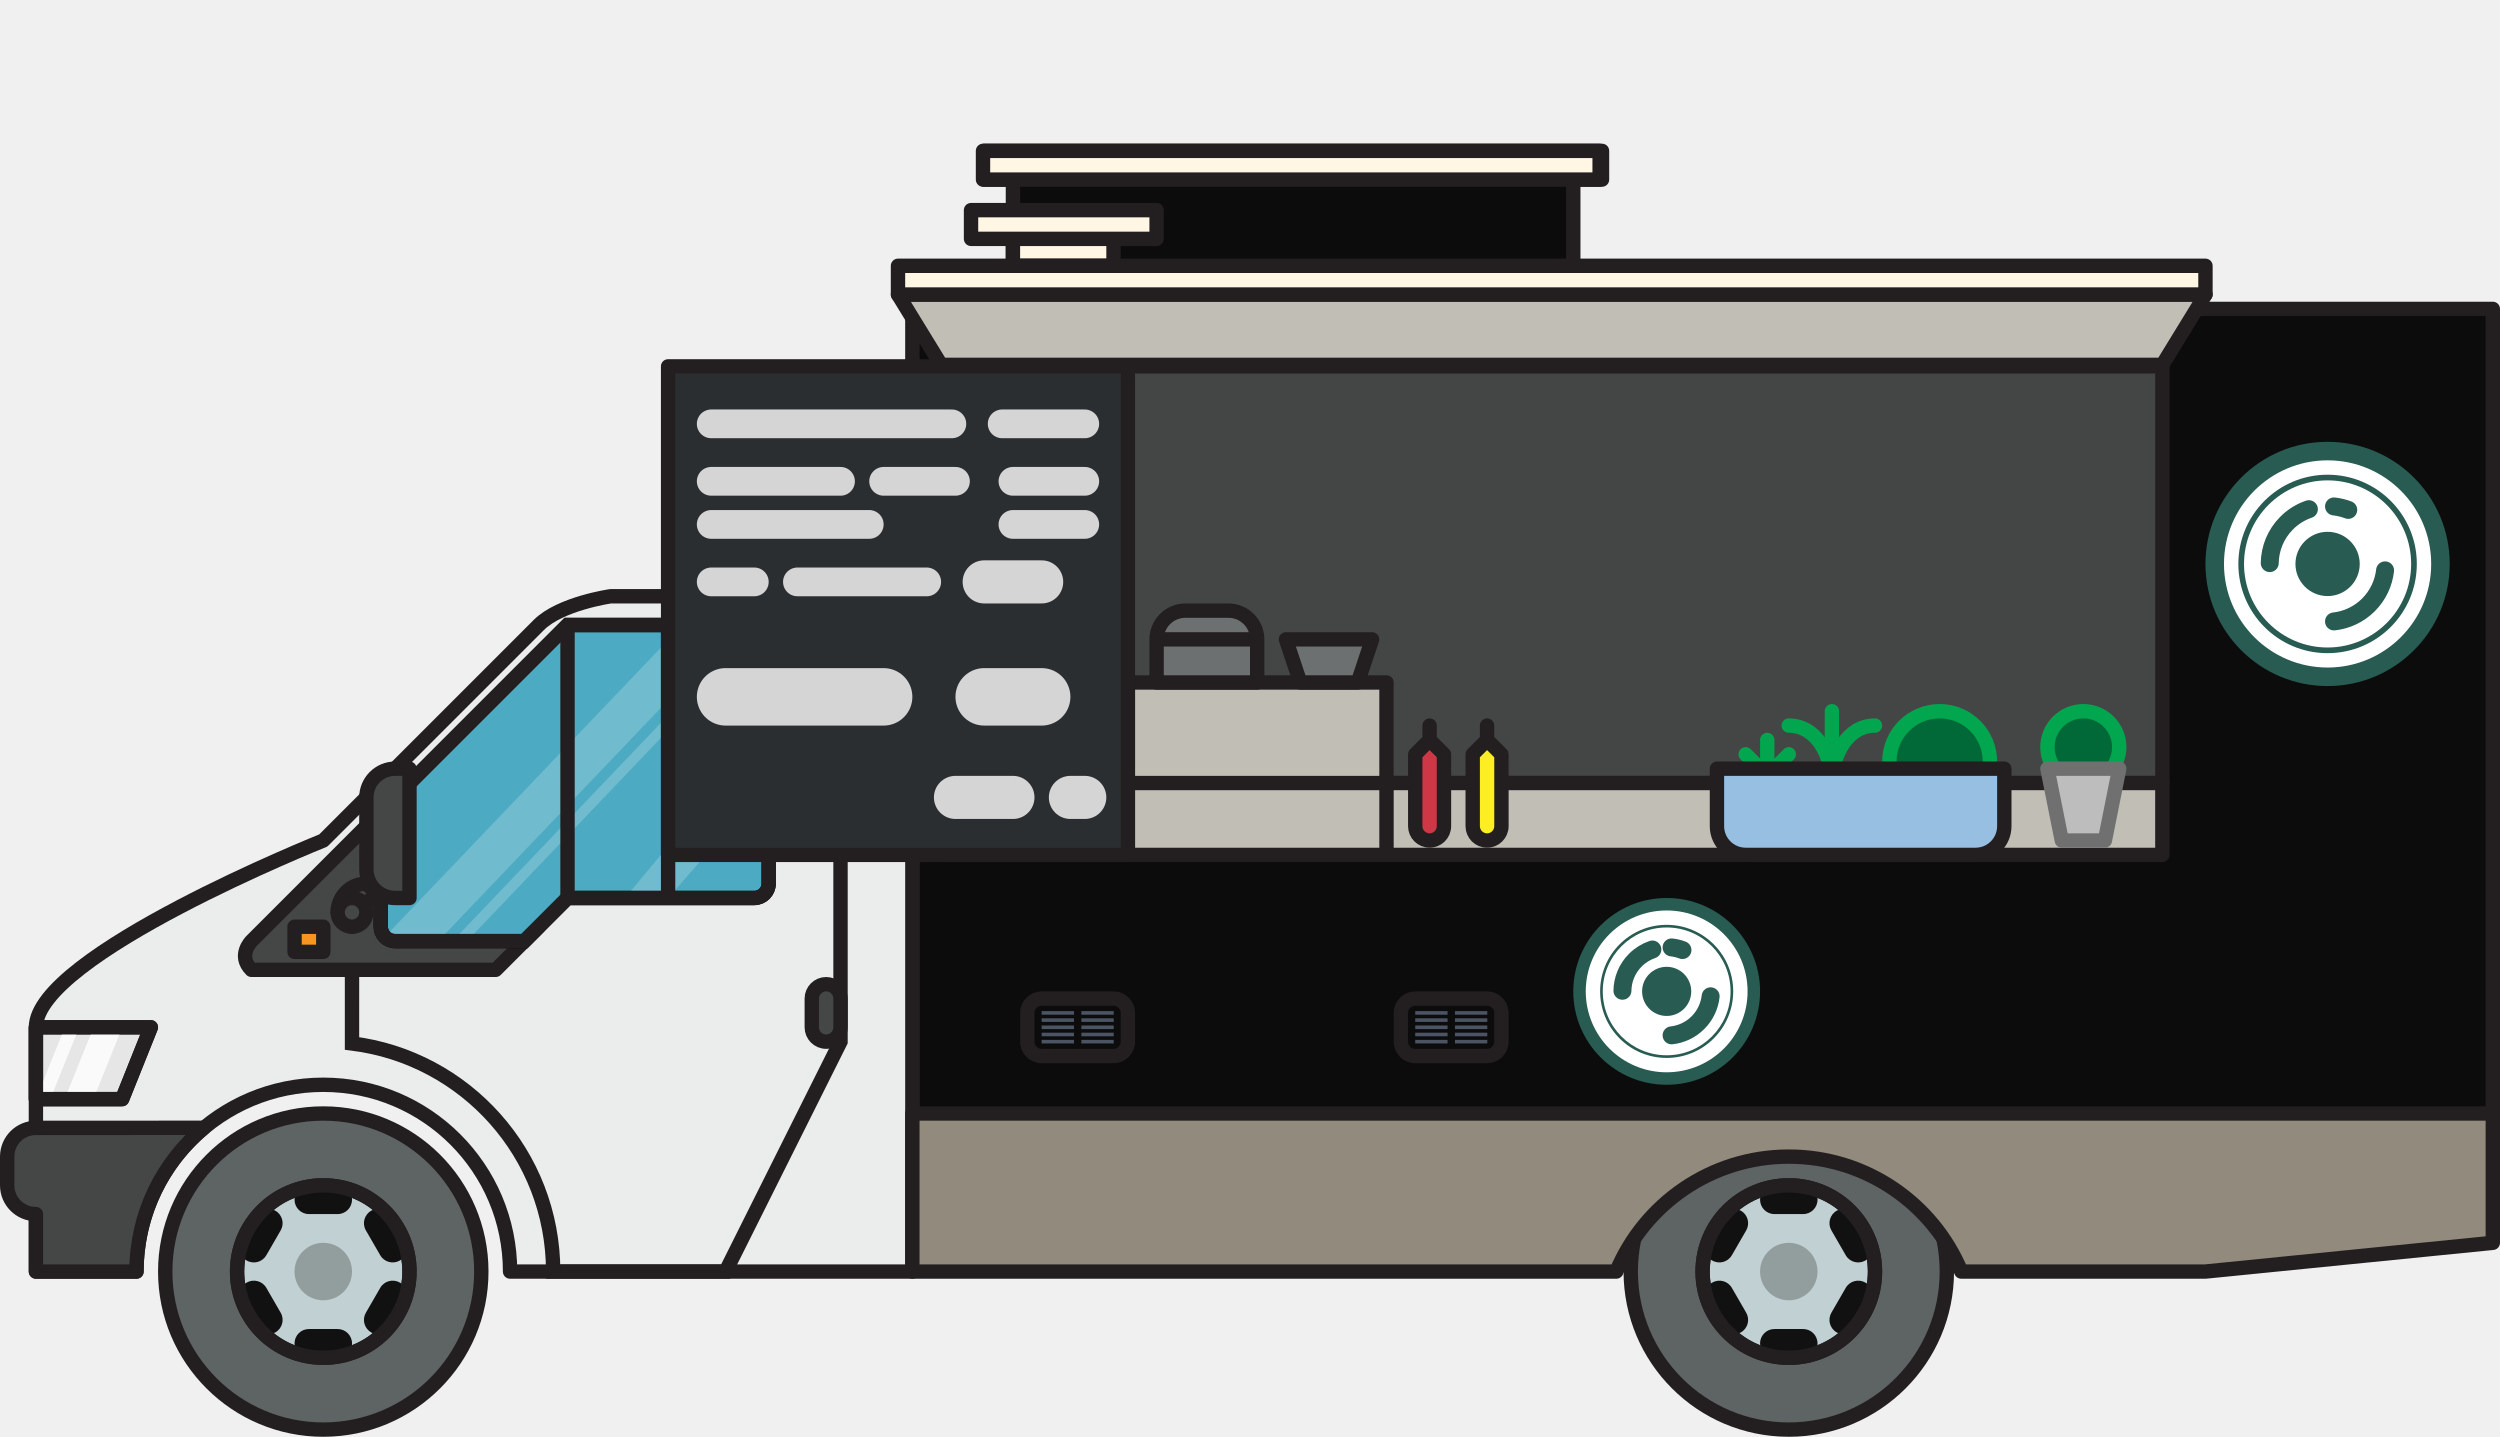
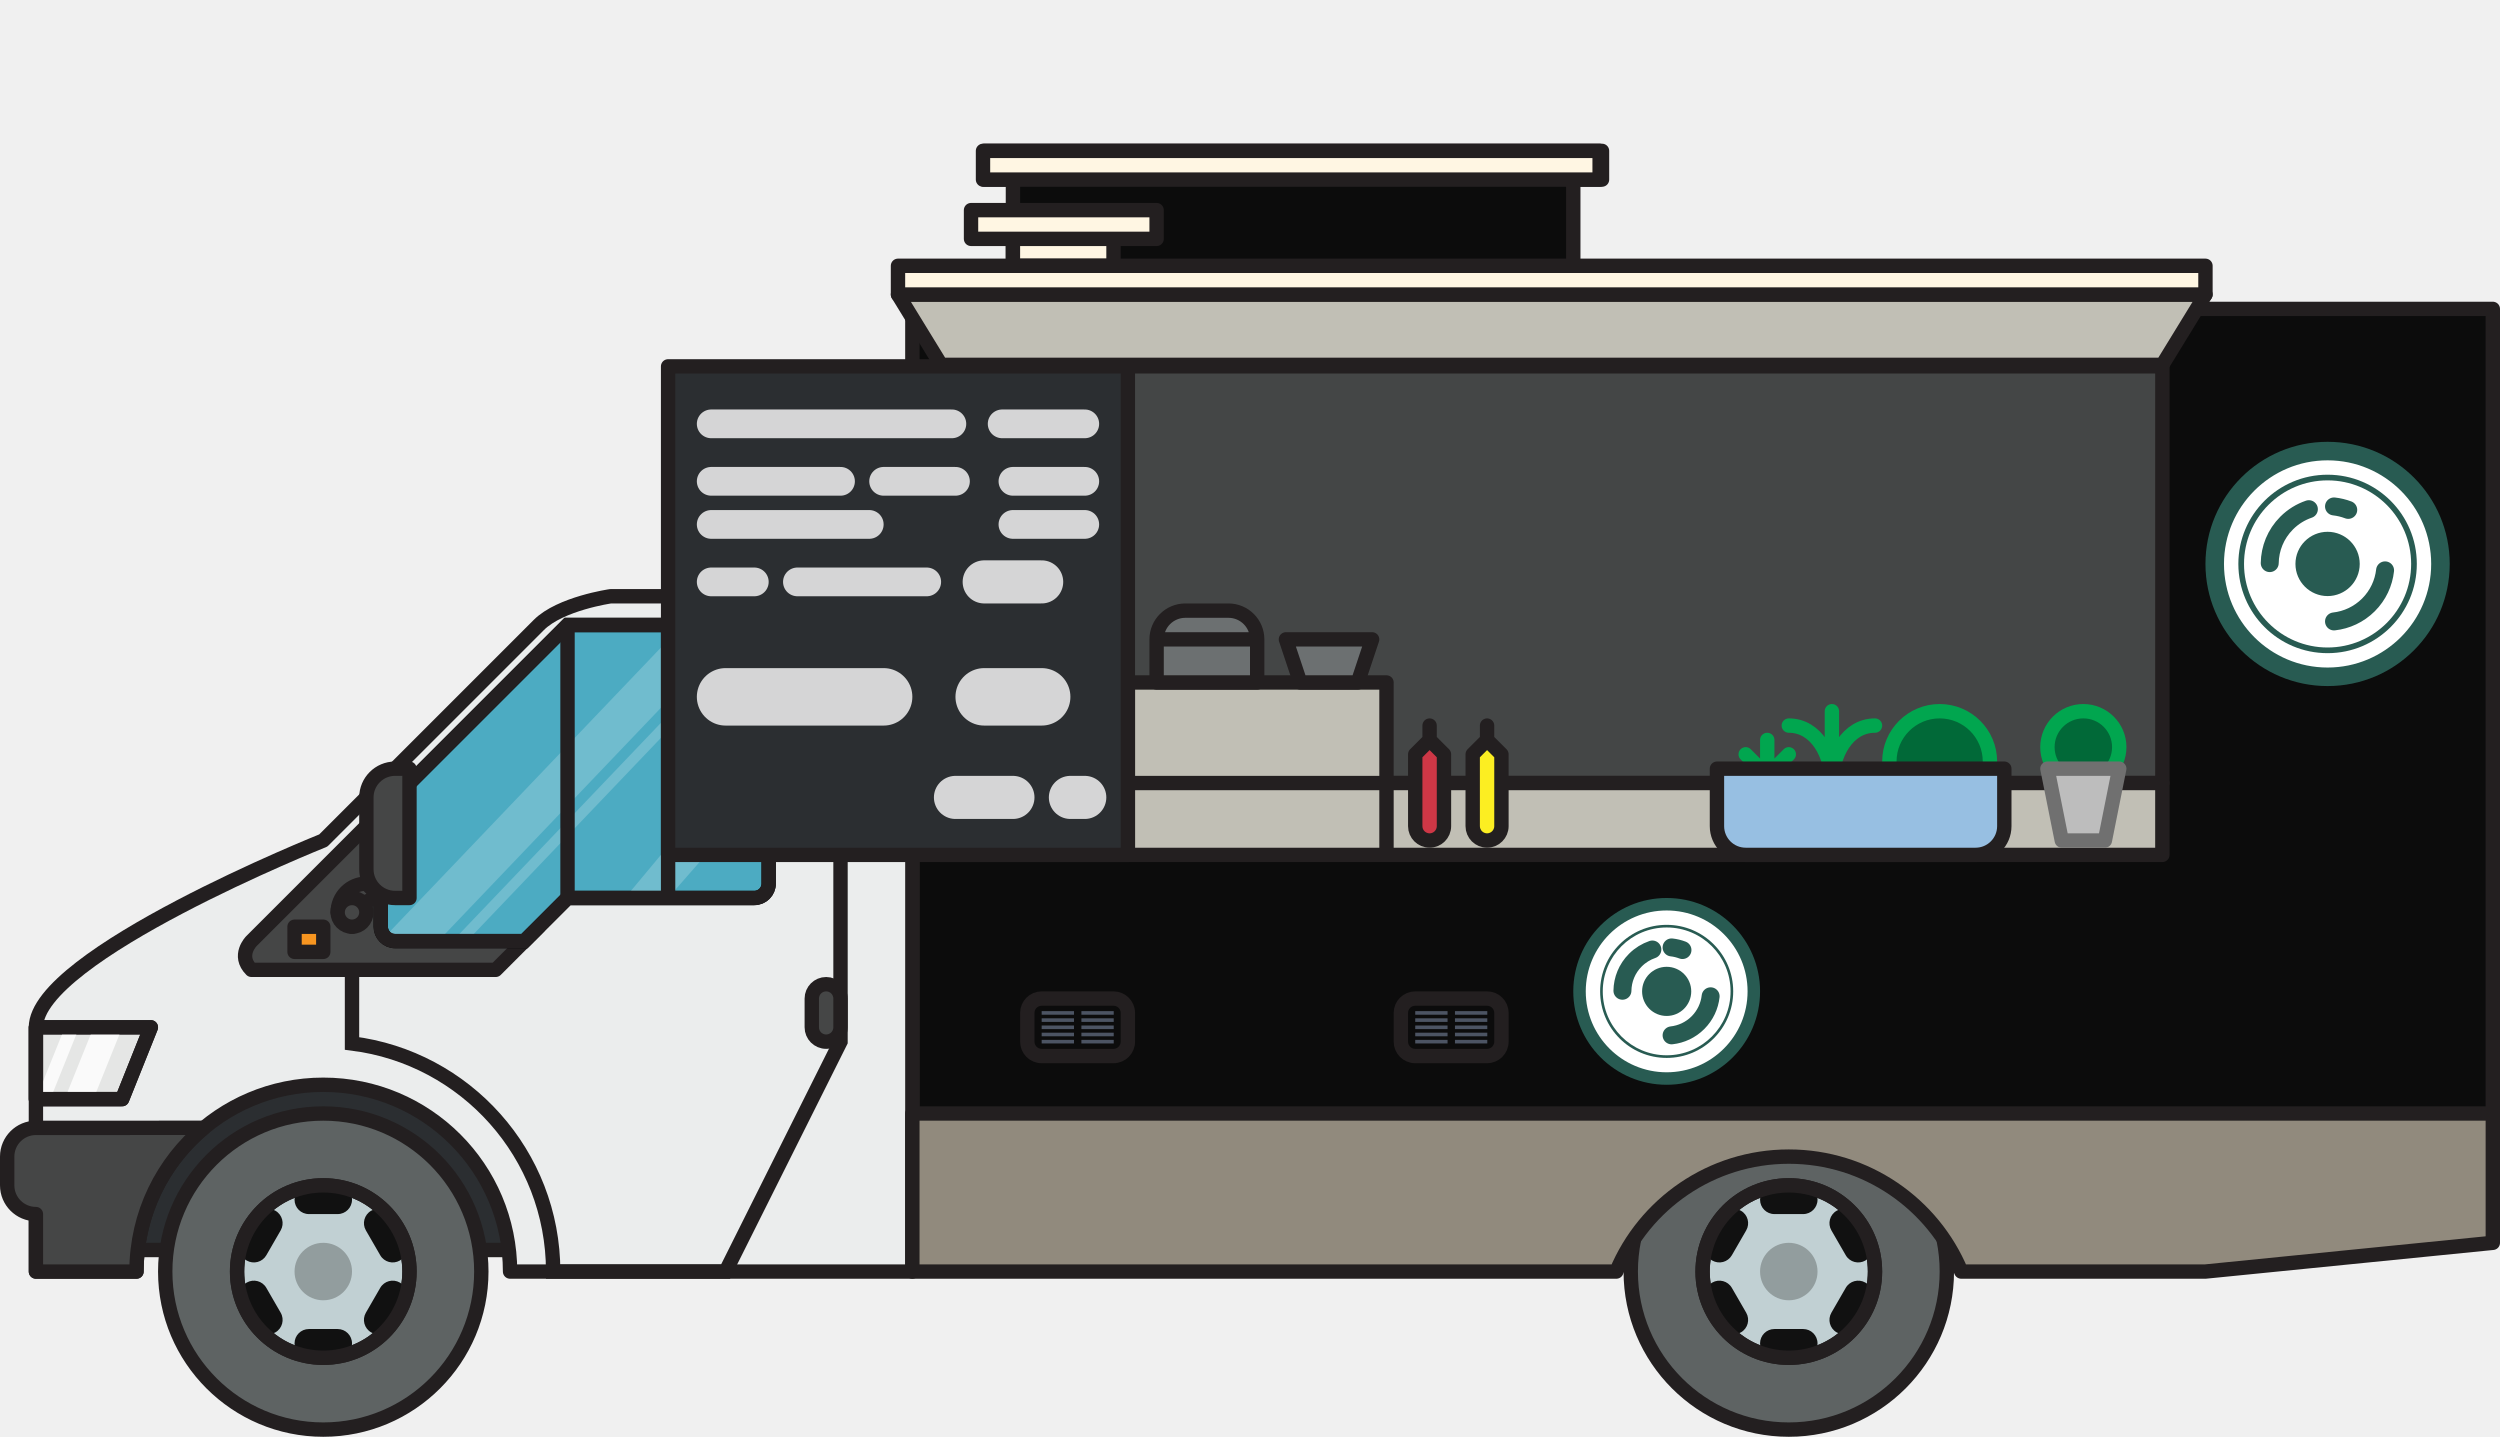
<svg xmlns="http://www.w3.org/2000/svg" width="696" height="400" viewBox="0 0 696 400">
-   <circle fill="#5E6363" stroke="#231F20" stroke-width="4" stroke-miterlimit="10" cx="498" cy="354" r="44" />
-   <circle fill="#C1D0D3" stroke="#231F20" stroke-width="4" stroke-miterlimit="10" cx="498" cy="354" r="24" />
-   <circle fill="#929D9E" cx="498" cy="354" r="8" />
-   <g fill="#111">
-     <path d="M476.68 357.072c1.914-1.105 4.36-.45 5.465 1.463l4 6.928c1.104 1.914.45 4.36-1.464 5.465-1.912 1.104-4.36.45-5.464-1.465l-4-6.928c-1.105-1.912-.448-4.36 1.465-5.463zM511.32 337.072c1.914-1.105 4.36-.45 5.465 1.463l4 6.928c1.104 1.914.45 4.36-1.464 5.467-1.912 1.103-4.36.447-5.463-1.467l-4-6.928c-1.105-1.912-.45-4.36 1.464-5.463z" />
+   <path fill="#2B2E31" stroke="#231F20" stroke-width="4" stroke-linecap="round" stroke-linejoin="round" stroke-miterlimit="10" d="M24 296h132v52H24v-52z" />
+   <g class="wheel">
+     <circle fill="#5E6363" stroke="#231F20" stroke-width="4" stroke-miterlimit="10" cx="90" cy="354" r="44" />
+     <circle fill="#C1D0D3" stroke="#231F20" stroke-width="4" stroke-miterlimit="10" cx="90" cy="354" r="24" />
+     <circle fill="#929D9E" cx="90" cy="354" r="8" />
+     <path fill="#111" d="M68.68 357.072c1.914-1.105 4.36-.45 5.465 1.463l4 6.928c1.104 1.914.45 4.36-1.464 5.465-1.91 1.104-4.36.45-5.463-1.465l-4-6.928c-1.105-1.912-.448-4.36 1.465-5.463h-.002zm34.64-20c1.914-1.105 4.36-.45 5.465 1.463l4 6.928c1.104 1.914.45 4.36-1.464 5.467-1.91 1.104-4.36.447-5.462-1.467l-4-6.928c-1.105-1.912-.45-4.36 1.464-5.463h-.002zM76.68 337.072c1.914 1.104 2.568 3.55 1.465 5.464l-4 6.928c-1.105 1.913-3.55 2.57-5.465 1.466-1.912-1.105-2.568-3.554-1.464-5.467l4-6.928c1.104-1.913 3.552-2.568 5.464-1.465v.002zm34.64 20c1.914 1.104 2.57 3.55 1.465 5.464l-4 6.928c-1.104 1.913-3.55 2.57-5.465 1.466-1.912-1.105-2.568-3.554-1.463-5.467l4-6.928c1.104-1.913 3.55-2.568 5.463-1.465v.002zM98 334c0 2.21-1.79 4-4 4h-8c-2.21 0-4-1.79-4-4s1.79-4 4-4h8c2.21 0 4 1.79 4 4zm0 40c0 2.21-1.79 4-4 4h-8c-2.21 0-4-1.79-4-4s1.79-4 4-4h8c2.21 0 4 1.79 4 4z" />
+     <circle fill="none" stroke="#231F20" stroke-width="4" stroke-miterlimit="10" cx="90" cy="354" r="24" />
  </g>
-   <g fill="#111">
-     <path d="M484.68 337.072c1.914 1.104 2.568 3.55 1.465 5.464l-4 6.928c-1.105 1.913-3.55 2.57-5.465 1.465-1.912-1.105-2.568-3.553-1.464-5.466l4-6.928c1.104-1.913 3.552-2.568 5.464-1.464zM519.32 357.072c1.914 1.104 2.57 3.55 1.465 5.464l-4 6.928c-1.104 1.913-3.55 2.57-5.465 1.465-1.912-1.105-2.568-3.553-1.463-5.466l4-6.928c1.104-1.913 3.55-2.568 5.463-1.464z" />
+   <g class="wheel">
+     <circle fill="#5E6363" stroke="#231F20" stroke-width="4" stroke-miterlimit="10" cx="498" cy="354" r="44" />
+     <circle fill="#C1D0D3" stroke="#231F20" stroke-width="4" stroke-miterlimit="10" cx="498" cy="354" r="24" />
+     <circle fill="#929D9E" cx="498" cy="354" r="8" />
+     <path fill="#111" d="M476.68 357.072c1.914-1.105 4.36-.45 5.465 1.463l4 6.928c1.104 1.914.45 4.36-1.464 5.465-1.91 1.104-4.358.45-5.463-1.465l-4-6.928c-1.104-1.912-.448-4.36 1.465-5.463h-.002zm34.64-20c1.914-1.105 4.36-.45 5.465 1.463l4 6.928c1.104 1.914.45 4.36-1.464 5.467-1.91 1.104-4.36.447-5.462-1.467l-4-6.928c-1.105-1.912-.45-4.36 1.464-5.463h-.002zM484.68 337.072c1.914 1.104 2.568 3.55 1.465 5.464l-4 6.928c-1.104 1.913-3.55 2.57-5.465 1.466-1.912-1.105-2.567-3.554-1.464-5.467l4-6.928c1.104-1.913 3.552-2.568 5.464-1.465v.002zm34.64 20c1.914 1.104 2.57 3.55 1.465 5.464l-4 6.928c-1.104 1.913-3.55 2.57-5.465 1.466-1.912-1.105-2.568-3.554-1.463-5.467l4-6.928c1.104-1.913 3.55-2.568 5.463-1.465v.002zM506 334c0 2.21-1.79 4-4 4h-8c-2.21 0-4-1.79-4-4s1.79-4 4-4h8c2.21 0 4 1.79 4 4zm0 40c0 2.21-1.79 4-4 4h-8c-2.21 0-4-1.79-4-4s1.79-4 4-4h8c2.21 0 4 1.79 4 4z" />
+     <circle fill="none" stroke="#231F20" stroke-width="4" stroke-miterlimit="10" cx="498" cy="354" r="24" />
  </g>
-   <g fill="#111">
-     <path d="M506 334c0 2.21-1.79 4-4 4h-8c-2.21 0-4-1.79-4-4s1.79-4 4-4h8c2.21 0 4 1.79 4 4zM506 374c0 2.21-1.79 4-4 4h-8c-2.21 0-4-1.79-4-4s1.79-4 4-4h8c2.21 0 4 1.79 4 4z" />
-   </g>
-   <circle fill="none" stroke="#231F20" stroke-width="4" stroke-miterlimit="10" cx="498" cy="354" r="24" />
  <path fill="none" stroke="#B9529F" stroke-width="4" stroke-linecap="round" stroke-linejoin="round" stroke-miterlimit="10" d="M254 170" />
-   <path fill="#0C0C0C" stroke="#231F20" stroke-width="4" stroke-linecap="round" stroke-linejoin="round" stroke-miterlimit="10" d="M254 86v232h440V86H438V50h8v-8H274v8h8v36z" />
+   <path fill="#0C0C0C" stroke="#231F20" stroke-width="4" stroke-linecap="round" stroke-linejoin="round" stroke-miterlimit="10" d="M254 86v232h440V86H438V50h8v-8H274v8h8v36h-28z" />
  <path fill="#EBEDED" stroke="#231F20" stroke-width="4" stroke-linecap="round" stroke-linejoin="round" stroke-miterlimit="10" d="M170 166s-14 2-20 8l-60 60s-80 32-80 52v68h28c0-28.72 23.28-52 52-52s52 23.28 52 52h112V166h-84z" />
  <path fill="#918A7D" stroke="#231F20" stroke-width="4" stroke-linecap="round" stroke-linejoin="round" stroke-miterlimit="10" d="M254 310v44h195.99c7.838-18.79 26.38-32 48.01-32s40.172 13.21 48.01 32H614l80-8v-36H254z" />
-   <path fill="#FFF6E3" stroke="#231F20" stroke-width="4" stroke-linecap="round" stroke-linejoin="round" stroke-miterlimit="10" d="M273.667 42h171.666v8H273.667zM310 74v-8h-28v8h28" />
-   <path fill="#FFF6E3" stroke="#231F20" stroke-width="4" stroke-linecap="round" stroke-linejoin="round" stroke-miterlimit="10" d="M270.334 58.5H322v8h-51.666z" />
-   <path fill="#C1BFB5" stroke="#231F20" stroke-width="4" stroke-linecap="round" stroke-linejoin="round" stroke-miterlimit="10" d="M602 101.575L614 82H250l12 19.575z" />
-   <path fill="#FFF6E3" stroke="#231F20" stroke-width="4" stroke-linecap="round" stroke-linejoin="round" stroke-miterlimit="10" d="M250 74h364v8H250z" />
-   <path fill="#444646" stroke="#231F20" stroke-width="4" stroke-linecap="round" stroke-linejoin="round" stroke-miterlimit="10" d="M262 102h340v116H262z" />
+   <path fill="#FFF6E3" stroke="#231F20" stroke-width="4" stroke-linecap="round" stroke-linejoin="round" stroke-miterlimit="10" d="M273.667 42h171.666v8H273.667v-8zM310 74v-8h-28v8h28" />
+   <path fill="#FFF6E3" stroke="#231F20" stroke-width="4" stroke-linecap="round" stroke-linejoin="round" stroke-miterlimit="10" d="M270.334 58.5H322v8h-51.666v-8z" />
+   <path fill="#C1BFB5" stroke="#231F20" stroke-width="4" stroke-linecap="round" stroke-linejoin="round" stroke-miterlimit="10" d="M602 101.575L614 82H250l12 19.575h340z" />
+   <path fill="#FFF6E3" stroke="#231F20" stroke-width="4" stroke-linecap="round" stroke-linejoin="round" stroke-miterlimit="10" d="M250 74h364v8H250v-8z" />
+   <path fill="#444646" stroke="#231F20" stroke-width="4" stroke-linecap="round" stroke-linejoin="round" stroke-miterlimit="10" d="M262 102h340v116H262V102z" />
  <path fill="#FFF6E3" stroke="#231F20" stroke-width="4" stroke-miterlimit="10" d="M550 154" />
  <path fill="#C1BFB5" stroke="#231F20" stroke-width="4" stroke-linecap="round" stroke-linejoin="round" stroke-miterlimit="10" d="M578 194" />
-   <circle fill="#5E6363" stroke="#231F20" stroke-width="4" stroke-miterlimit="10" cx="90" cy="354" r="44" />
-   <circle fill="#C1D0D3" stroke="#231F20" stroke-width="4" stroke-miterlimit="10" cx="90" cy="354" r="24" />
-   <circle fill="#929D9E" cx="90" cy="354" r="8" />
-   <g fill="#111">
-     <path d="M68.68 357.072c1.914-1.105 4.36-.45 5.465 1.463l4 6.928c1.104 1.914.45 4.36-1.464 5.465-1.912 1.104-4.36.45-5.464-1.465l-4-6.928c-1.105-1.912-.448-4.36 1.465-5.463zM103.32 337.072c1.914-1.105 4.36-.45 5.465 1.463l4 6.928c1.104 1.914.45 4.36-1.464 5.467-1.912 1.103-4.36.447-5.463-1.467l-4-6.928c-1.105-1.912-.45-4.36 1.464-5.463z" />
-   </g>
-   <g fill="#111">
-     <path d="M76.68 337.072c1.914 1.104 2.568 3.55 1.465 5.464l-4 6.928c-1.105 1.913-3.55 2.57-5.465 1.465-1.912-1.105-2.568-3.553-1.464-5.466l4-6.928c1.104-1.913 3.552-2.568 5.464-1.464zM111.32 357.072c1.914 1.104 2.57 3.55 1.465 5.464l-4 6.928c-1.104 1.913-3.55 2.57-5.465 1.465-1.912-1.105-2.568-3.553-1.463-5.466l4-6.928c1.104-1.913 3.55-2.568 5.463-1.464z" />
-   </g>
-   <g fill="#111">
-     <path d="M98 334c0 2.21-1.79 4-4 4h-8c-2.21 0-4-1.79-4-4s1.79-4 4-4h8c2.21 0 4 1.79 4 4zM98 374c0 2.21-1.79 4-4 4h-8c-2.21 0-4-1.79-4-4s1.79-4 4-4h8c2.21 0 4 1.79 4 4z" />
-   </g>
-   <circle fill="none" stroke="#231F20" stroke-width="4" stroke-miterlimit="10" cx="90" cy="354" r="24" />
-   <path fill="#C1BFB5" stroke="#231F20" stroke-width="4" stroke-linecap="round" stroke-linejoin="round" stroke-miterlimit="10" d="M314 190h72v48h-72zM262 218h340v20H262z" />
-   <path fill="#E5E6E5" stroke="#231F20" stroke-width="4" stroke-linecap="round" stroke-linejoin="round" stroke-miterlimit="10" d="M10 306h24l8-20H10z" />
-   <path fill="#454646" stroke="#231F20" stroke-width="4" stroke-linecap="round" stroke-linejoin="round" stroke-miterlimit="10" d="M56.808 313.97C45.318 323.508 38 337.9 38 354H10v-16c-4.418 0-8-3.582-8-8v-8c0-4.418 3.582-8 8-8h20l26.808-.03zM106 226l-36 36s-4 4 0 8h68l12-12-44-32z" />
+   <path fill="#C1BFB5" stroke="#231F20" stroke-width="4" stroke-linecap="round" stroke-linejoin="round" stroke-miterlimit="10" d="M314 190h72v48h-72v-48zm-52 28h340v20H262v-20z" />
+   <path fill="#E5E6E5" stroke="#231F20" stroke-width="4" stroke-linecap="round" stroke-linejoin="round" stroke-miterlimit="10" d="M10 306h24l8-20H10v20z" />
+   <path fill="#454646" stroke="#231F20" stroke-width="4" stroke-linecap="round" stroke-linejoin="round" stroke-miterlimit="10" d="M56.808 313.97C45.318 323.51 38 337.9 38 354H10v-16c-4.418 0-8-3.582-8-8v-8c0-4.418 3.582-8 8-8h20l26.808-.03zM106 226l-36 36s-4 4 0 8h68l12-12-44-32z" />
  <path fill="none" stroke="#231F20" stroke-width="4" stroke-miterlimit="10" d="M98 270l-.002 20.495C129.568 294.43 154 321.36 154 354h48l32-64v-64" />
  <path fill="#454646" stroke="#231F20" stroke-width="4" stroke-linecap="round" stroke-linejoin="round" stroke-miterlimit="10" d="M234 286c0 2.21-1.79 4-4 4s-4-1.79-4-4v-8c0-2.21 1.79-4 4-4s4 1.79 4 4v8z" />
  <g fill="none" stroke-miterlimit="10">
    <path stroke="#231F20" stroke-width="4" d="M314 290c0 2.21-1.79 4-4 4h-20c-2.21 0-4-1.79-4-4v-8c0-2.21 1.79-4 4-4h20c2.21 0 4 1.79 4 4v8z" />
-     <path stroke="#4C5463" d="M290 286h9M290 284h9M290 282h9M290 288h9M290 290h9M301.062 286h9M301.062 284h9M301.062 282h9M301.062 288h9M301.062 290h9" />
+     <path stroke="#4C5463" d="M290 286h9m-9-2h9m-9-2h9m-9 6h9m-9 2h9m2.062-4h9m-9-2h9m-9-2h9m-9 6h9m-9 2h9" />
  </g>
  <g fill="none" stroke-miterlimit="10">
    <path stroke="#231F20" stroke-width="4" d="M418 290c0 2.21-1.79 4-4 4h-20c-2.21 0-4-1.79-4-4v-8c0-2.21 1.79-4 4-4h20c2.21 0 4 1.79 4 4v8z" />
-     <path stroke="#4C5463" d="M394 286h9M394 284h9M394 282h9M394 288h9M394 290h9M405.062 286h9M405.062 284h9M405.062 282h9M405.062 288h9M405.062 290h9" />
+     <path stroke="#4C5463" d="M394 286h9m-9-2h9m-9-2h9m-9 6h9m-9 2h9m2.062-4h9m-9-2h9m-9-2h9m-9 6h9m-9 2h9" />
  </g>
-   <path fill="#4CABC2" stroke="#000" stroke-width="4" stroke-miterlimit="10" d="M214 178v68c0 2.21-1.79 4-4 4h-52l-12 12h-36c-2.21 0-4-1.79-4-4v-32l52-52h52c2.21 0 4 1.79 4 4zM226 206M226 130" />
-   <path opacity=".2" fill="#fff" d="M206 174l-84 88h-16l84-88zM214 218l-28 32h-12l40-48zM214 174l-84 88h-4l84-88z" />
-   <path fill="none" stroke="#231F20" stroke-width="4" stroke-miterlimit="10" d="M158 174v76M186 174v76" />
+   <path fill="#4CABC2" stroke="#000" stroke-width="4" stroke-miterlimit="10" d="M214 178v68c0 2.21-1.79 4-4 4h-52l-12 12h-36c-2.21 0-4-1.79-4-4v-32l52-52h52c2.21 0 4 1.79 4 4z" />
+   <path opacity=".2" fill="#fff" enable-background="new" d="M206 174l-84 88h-16l84-88h16zm8 44l-28 32h-12l40-48v16zm0-44l-84 88h-4l84-88h4z" />
+   <path fill="none" stroke="#231F20" stroke-width="4" stroke-miterlimit="10" d="M158 174v76m28-76v76" />
  <path fill="none" stroke="#231F20" stroke-width="4" stroke-miterlimit="10" d="M214 178v68c0 2.21-1.79 4-4 4h-52l-12 12h-36c-2.21 0-4-1.79-4-4v-32l52-52h52c2.21 0 4 1.79 4 4z" />
-   <path opacity=".8" fill="#fff" d="M34 286.125L26 306h-8l8-19.875zM22 286.125L14 306h-4l8-19.875z" />
-   <path fill="none" stroke="#231F20" stroke-width="4" stroke-linecap="round" stroke-linejoin="round" stroke-miterlimit="10" d="M10 306h24l8-20H10z" />
+   <path opacity=".8" fill="#fff" enable-background="new" d="M34 286.125L26 306h-8l8-19.875h8zm-12 0L14 306h-4l8-19.875h4z" />
+   <path fill="none" stroke="#231F20" stroke-width="4" stroke-linecap="round" stroke-linejoin="round" stroke-miterlimit="10" d="M10 306h24l8-20H10v20z" />
  <path fill="#454646" stroke="#231F20" stroke-width="4" stroke-linecap="round" stroke-linejoin="round" stroke-miterlimit="10" d="M98 258c0-4.418 3.582-8 8-8l-4-4c-4.418 0-8 3.582-8 8l4 4z" />
-   <path fill="#F79520" stroke="#231F20" stroke-width="4" stroke-linecap="round" stroke-linejoin="round" stroke-miterlimit="10" d="M82 258h8v7h-8z" />
+   <path fill="#F79520" stroke="#231F20" stroke-width="4" stroke-linecap="round" stroke-linejoin="round" stroke-miterlimit="10" d="M82 258h8v7h-8v-7z" />
  <path fill="#454646" stroke="#231F20" stroke-width="4" stroke-linecap="round" stroke-linejoin="round" stroke-miterlimit="10" d="M114 250h-4c-4.418 0-8-3.582-8-8v-20c0-4.418 3.582-8 8-8h4v36z" />
  <circle fill="#454646" stroke="#231F20" stroke-width="4" stroke-linecap="round" stroke-linejoin="round" stroke-miterlimit="10" cx="98" cy="254" r="4" />
-   <path fill="#FCEE22" stroke="#231F20" stroke-width="4" stroke-linecap="round" stroke-linejoin="round" stroke-miterlimit="10" d="M418 210v20c0 2.21-1.79 4-4 4s-4-1.79-4-4v-20l4-4 4 4zM414 206v-4" />
+   <path fill="#FCEE22" stroke="#231F20" stroke-width="4" stroke-linecap="round" stroke-linejoin="round" stroke-miterlimit="10" d="M418 210v20c0 2.21-1.79 4-4 4s-4-1.79-4-4v-20l4-4 4 4zm-4-4v-4" />
  <circle fill="#016938" stroke="#01A64F" stroke-width="4" stroke-linecap="round" stroke-linejoin="round" stroke-miterlimit="10" cx="580" cy="208" r="10" />
-   <path fill="#CE3746" stroke="#231F20" stroke-width="4" stroke-linecap="round" stroke-linejoin="round" stroke-miterlimit="10" d="M402 210v20c0 2.21-1.79 4-4 4s-4-1.79-4-4v-20l4-4 4 4zM398 206v-4" />
-   <g fill="none" stroke="#01A64F" stroke-width="4" stroke-linecap="round" stroke-linejoin="round" stroke-miterlimit="10">
-     <path d="M498 202c7.732 0 12 8.268 12 16M510 198v20M522 202c-7.732 0-12 8.268-12 16" />
-   </g>
-   <g fill="none" stroke="#01A64F" stroke-width="4" stroke-linecap="round" stroke-linejoin="round" stroke-miterlimit="10">
-     <path d="M492 214M492 206v8" />
-   </g>
-   <path fill="none" stroke="#01A64F" stroke-width="4" stroke-linecap="round" stroke-linejoin="round" stroke-miterlimit="10" d="M490 214l-4-4M494 214l4-4" />
+   <path fill="#CE3746" stroke="#231F20" stroke-width="4" stroke-linecap="round" stroke-linejoin="round" stroke-miterlimit="10" d="M402 210v20c0 2.21-1.79 4-4 4s-4-1.79-4-4v-20l4-4 4 4zm-4-4v-4" />
+   <path fill="none" stroke="#01A64F" stroke-width="4" stroke-linecap="round" stroke-linejoin="round" stroke-miterlimit="10" d="M498 202c7.732 0 12 8.268 12 16m0-20v20m12-16c-7.732 0-12 8.268-12 16M492 206v8M490 214l-4-4m8 4l4-4" />
  <circle fill="#016938" stroke="#01A64F" stroke-width="4" stroke-linecap="round" stroke-linejoin="round" stroke-miterlimit="10" cx="540" cy="212" r="14" />
  <path fill="none" stroke="#01A64F" stroke-width="4" stroke-linecap="round" stroke-linejoin="round" stroke-miterlimit="10" d="M492 214" />
  <path fill="#97BFE2" stroke="#231F20" stroke-width="4" stroke-linecap="round" stroke-linejoin="round" stroke-miterlimit="10" d="M558 214v16c0 4.418-3.582 8-8 8h-64c-4.418 0-8-3.582-8-8v-16h80z" />
-   <path fill="#BDBDBD" stroke="#707070" stroke-width="4" stroke-linecap="round" stroke-linejoin="round" stroke-miterlimit="10" d="M570 214l4 20h12l4-20z" />
-   <path fill="#6C7071" stroke="#231F20" stroke-width="4" stroke-linecap="round" stroke-linejoin="round" stroke-miterlimit="10" d="M362 190l-4-12h24l-4 12zM350 190h-28v-12c0-4.418 3.582-8 8-8h12c4.418 0 8 3.582 8 8v12zM322 178h28" />
-   <path fill="#2B2E31" stroke="#231F20" stroke-width="4" stroke-linecap="round" stroke-linejoin="round" stroke-miterlimit="10" d="M186 102h128v136H186z" />
-   <path opacity=".8" fill="none" stroke="#fff" stroke-width="8" stroke-linecap="round" stroke-linejoin="round" stroke-miterlimit="10" d="M198 118h67M198 134h36M246 134h20M282 134h20M282 146h20M198 146h44M198 162h12M222 162h36" />
-   <path opacity=".8" fill="none" stroke="#fff" stroke-width="12" stroke-linecap="round" stroke-linejoin="round" stroke-miterlimit="10" d="M274 162h16M266 222h16M298 222h4" />
-   <path opacity=".8" fill="none" stroke="#fff" stroke-width="16" stroke-linecap="round" stroke-linejoin="round" stroke-miterlimit="10" d="M274 194h16M202 194h44" />
-   <path opacity=".8" fill="none" stroke="#fff" stroke-width="8" stroke-linecap="round" stroke-linejoin="round" stroke-miterlimit="10" d="M279 118h23" />
+   <path fill="#BDBDBD" stroke="#707070" stroke-width="4" stroke-linecap="round" stroke-linejoin="round" stroke-miterlimit="10" d="M570 214l4 20h12l4-20h-20z" />
+   <path fill="#6C7071" stroke="#231F20" stroke-width="4" stroke-linecap="round" stroke-linejoin="round" stroke-miterlimit="10" d="M362 190l-4-12h24l-4 12h-16zm-12 0h-28v-12c0-4.418 3.582-8 8-8h12c4.418 0 8 3.582 8 8v12zm-28-12h28" />
+   <path fill="#2B2E31" stroke="#231F20" stroke-width="4" stroke-linecap="round" stroke-linejoin="round" stroke-miterlimit="10" d="M186 102h128v136H186V102z" />
+   <path opacity=".8" fill="none" stroke="#fff" stroke-width="8" stroke-linecap="round" stroke-linejoin="round" stroke-miterlimit="10" enable-background="new" d="M198 118h67m-67 16h36m12 0h20m16 0h20m-20 12h20m-104 0h44m-44 16h12m12 0h36" />
+   <path opacity=".8" fill="none" stroke="#fff" stroke-width="12" stroke-linecap="round" stroke-linejoin="round" stroke-miterlimit="10" enable-background="new" d="M274 162h16m-24 60h16m16 0h4" />
+   <path opacity=".8" fill="none" stroke="#fff" stroke-width="16" stroke-linecap="round" stroke-linejoin="round" stroke-miterlimit="10" enable-background="new" d="M274 194h16m-88 0h44" />
+   <path opacity=".8" fill="none" stroke="#fff" stroke-width="8" stroke-linecap="round" stroke-linejoin="round" stroke-miterlimit="10" enable-background="new" d="M279 118h23" />
  <circle fill="#285B52" cx="648" cy="157" r="34" />
  <circle fill="#285B52" stroke="#fff" stroke-width="4" stroke-linecap="round" stroke-linejoin="round" stroke-miterlimit="10" cx="648" cy="157" r="26.842" />
  <circle fill="#fff" cx="648" cy="157" r="23.264" />
  <circle fill="#285B52" cx="648" cy="157" r="8.947" />
-   <path fill="none" stroke="#285B52" stroke-width="5" stroke-linecap="round" stroke-miterlimit="10" d="M664.006 158.79c-.39 3.506-1.93 6.91-4.617 9.6-2.69 2.687-6.093 4.227-9.6 4.616M649.79 140.993c1.348.15 2.68.47 3.962.96M631.896 156.77c.057-4.045 1.63-8.072 4.716-11.158 1.8-1.8 3.92-3.086 6.18-3.856" />
+   <path fill="none" stroke="#285B52" stroke-width="5" stroke-linecap="round" stroke-miterlimit="10" d="M664.006 158.79c-.39 3.506-1.93 6.91-4.617 9.6-2.69 2.687-6.094 4.227-9.6 4.616m0-32.013c1.348.15 2.68.47 3.962.96m-21.856 14.817c.057-4.045 1.63-8.072 4.716-11.158 1.8-1.8 3.92-3.086 6.18-3.856" />
  <circle fill="#285B52" cx="464" cy="276" r="26" />
-   <circle fill="#285B52" stroke="#fff" stroke-width="4" stroke-linecap="round" stroke-linejoin="round" stroke-miterlimit="10" cx="464" cy="276" r="20.526" />
+   <circle fill="#285B52" stroke="#fff" stroke-width="4" stroke-linecap="round" stroke-linejoin="round" stroke-miterlimit="10" cx="464" cy="276" r="20.525" />
  <circle fill="#fff" cx="464" cy="276" r="17.79" />
  <circle fill="#285B52" cx="464" cy="276" r="6.842" />
-   <path fill="none" stroke="#285B52" stroke-width="5" stroke-linecap="round" stroke-miterlimit="10" d="M476.24 277.368c-.3 2.682-1.476 5.284-3.53 7.34-2.057 2.057-4.66 3.233-7.34 3.532M465.37 263.76c1.03.114 2.05.36 3.028.733M451.686 275.825c.043-3.094 1.246-6.174 3.606-8.533 1.377-1.377 2.998-2.36 4.725-2.95" />
+   <path fill="none" stroke="#285B52" stroke-width="5" stroke-linecap="round" stroke-miterlimit="10" d="M476.24 277.368c-.3 2.682-1.477 5.284-3.53 7.34-2.057 2.058-4.66 3.233-7.34 3.532m0-24.48c1.03.114 2.05.36 3.028.733m-16.712 11.332c.043-3.095 1.246-6.175 3.606-8.533 1.377-1.377 2.998-2.36 4.725-2.95" />
</svg>
